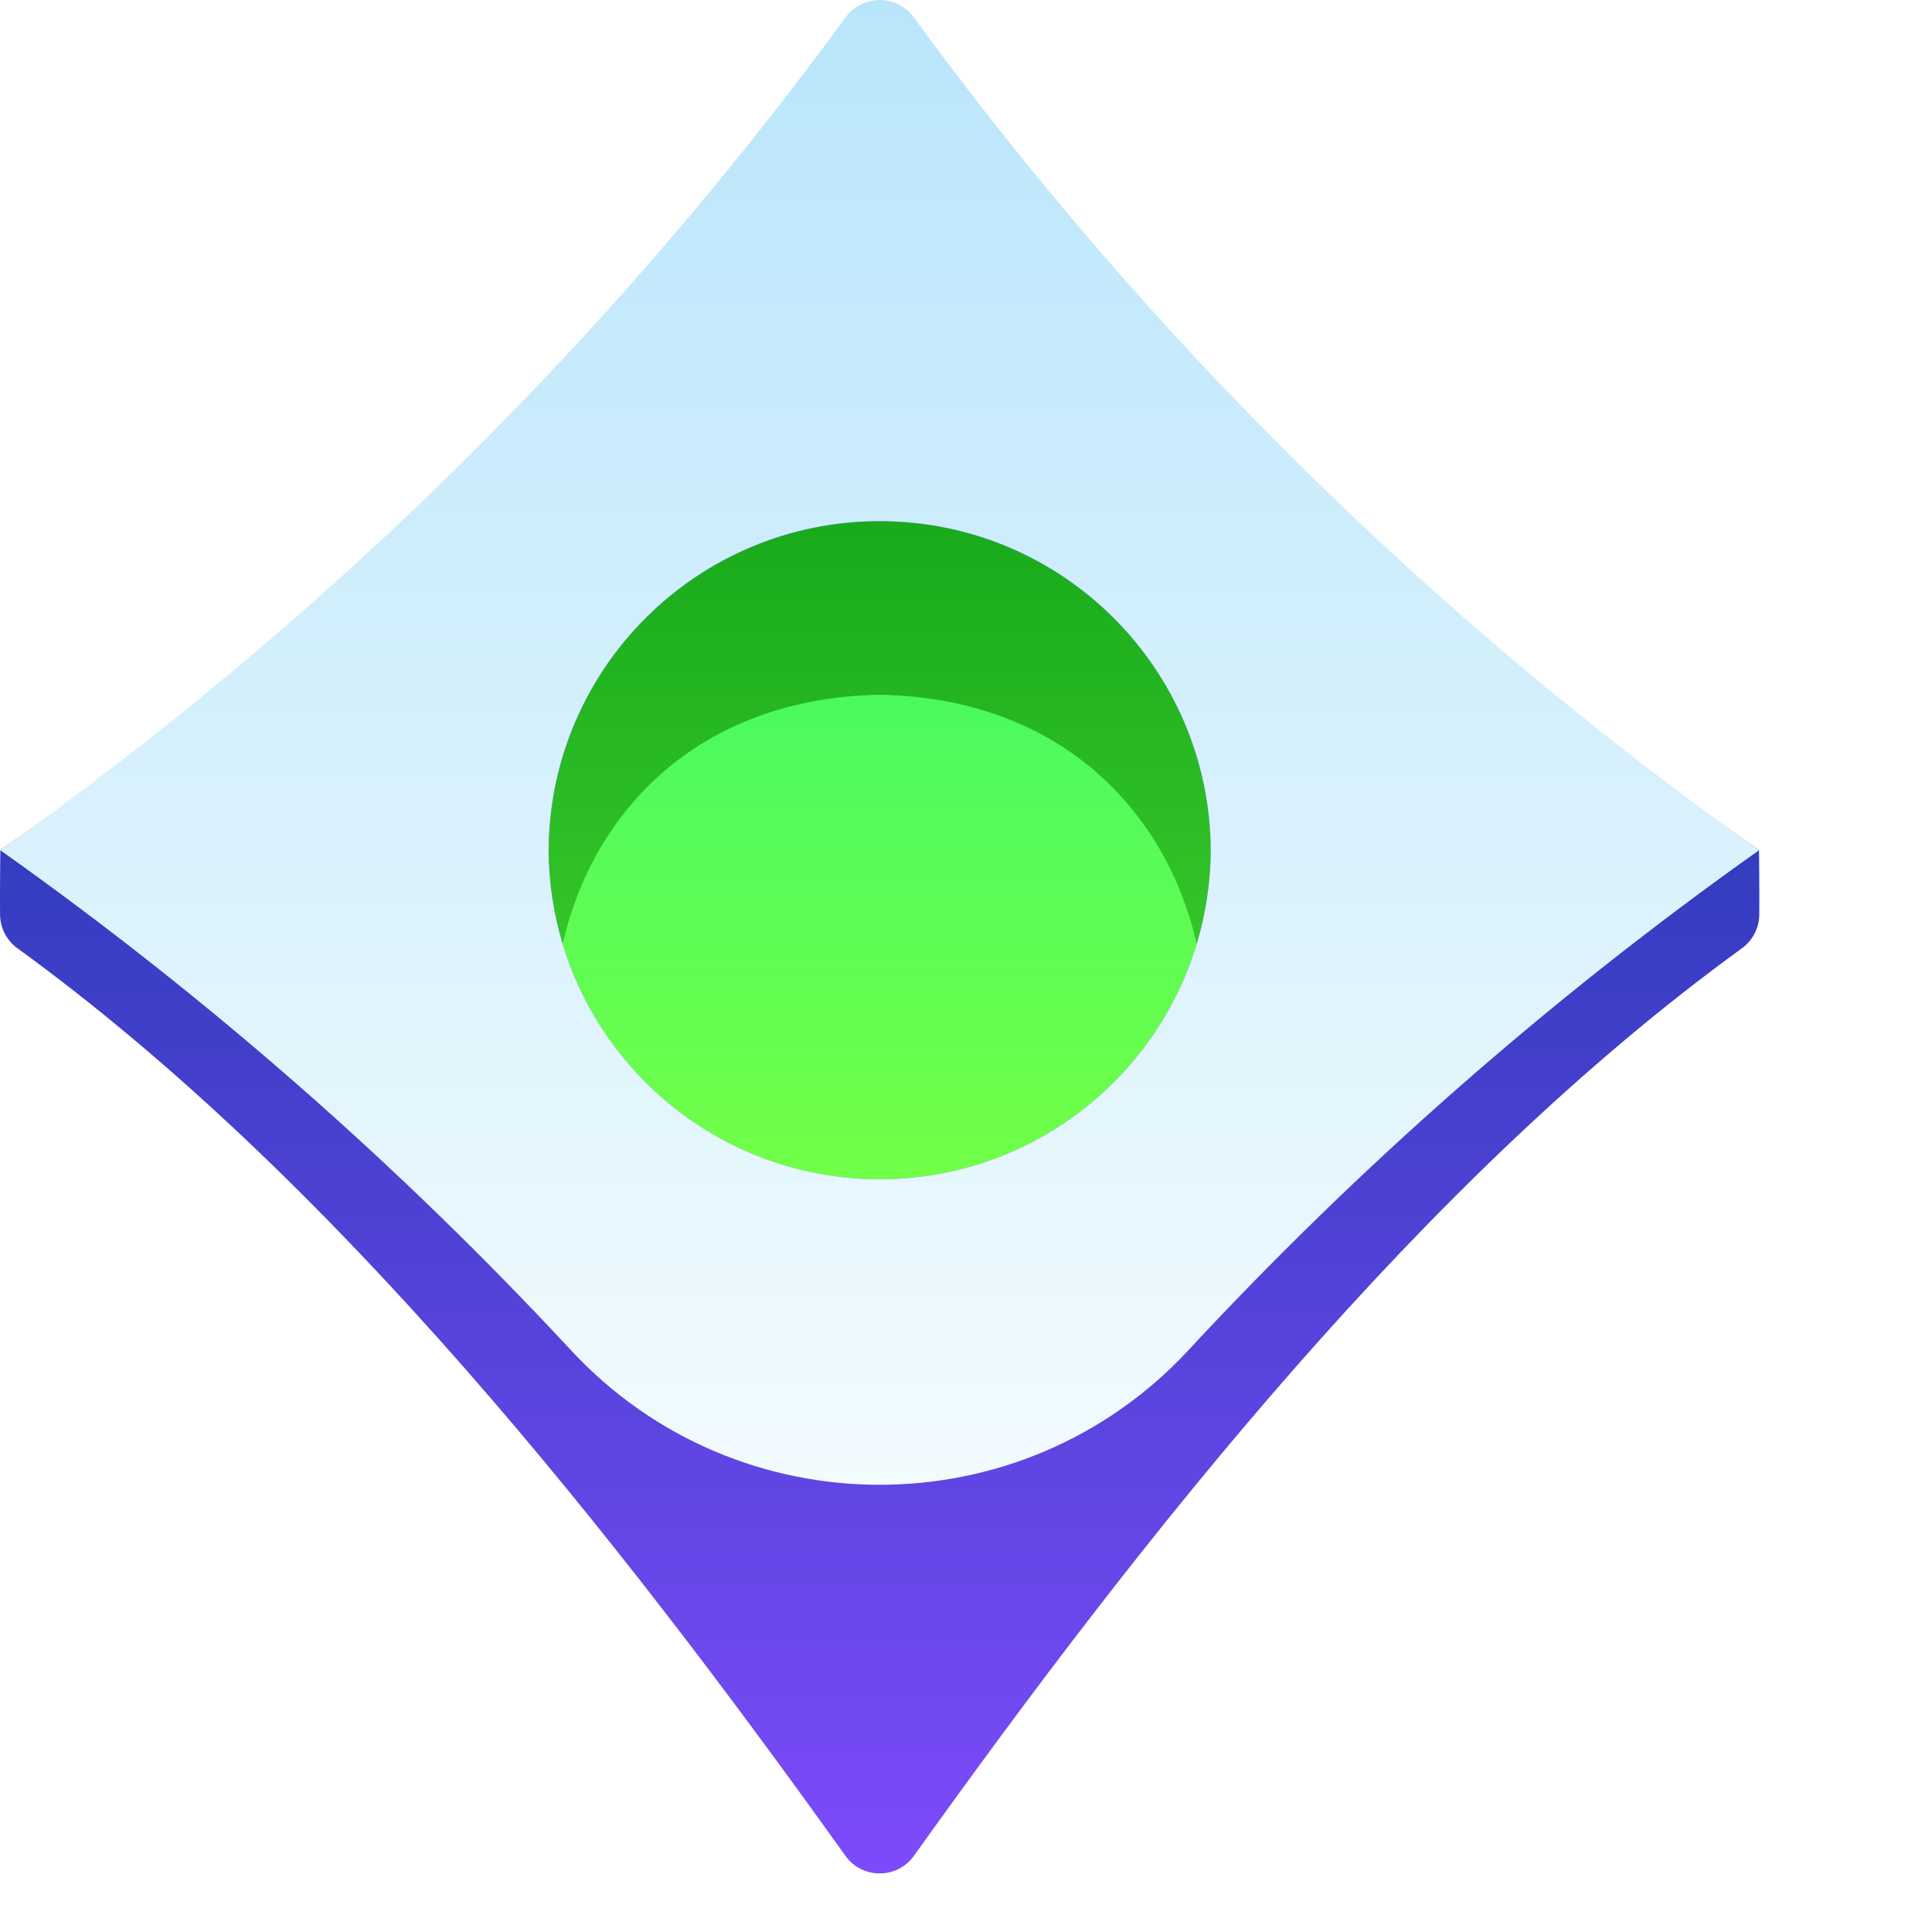
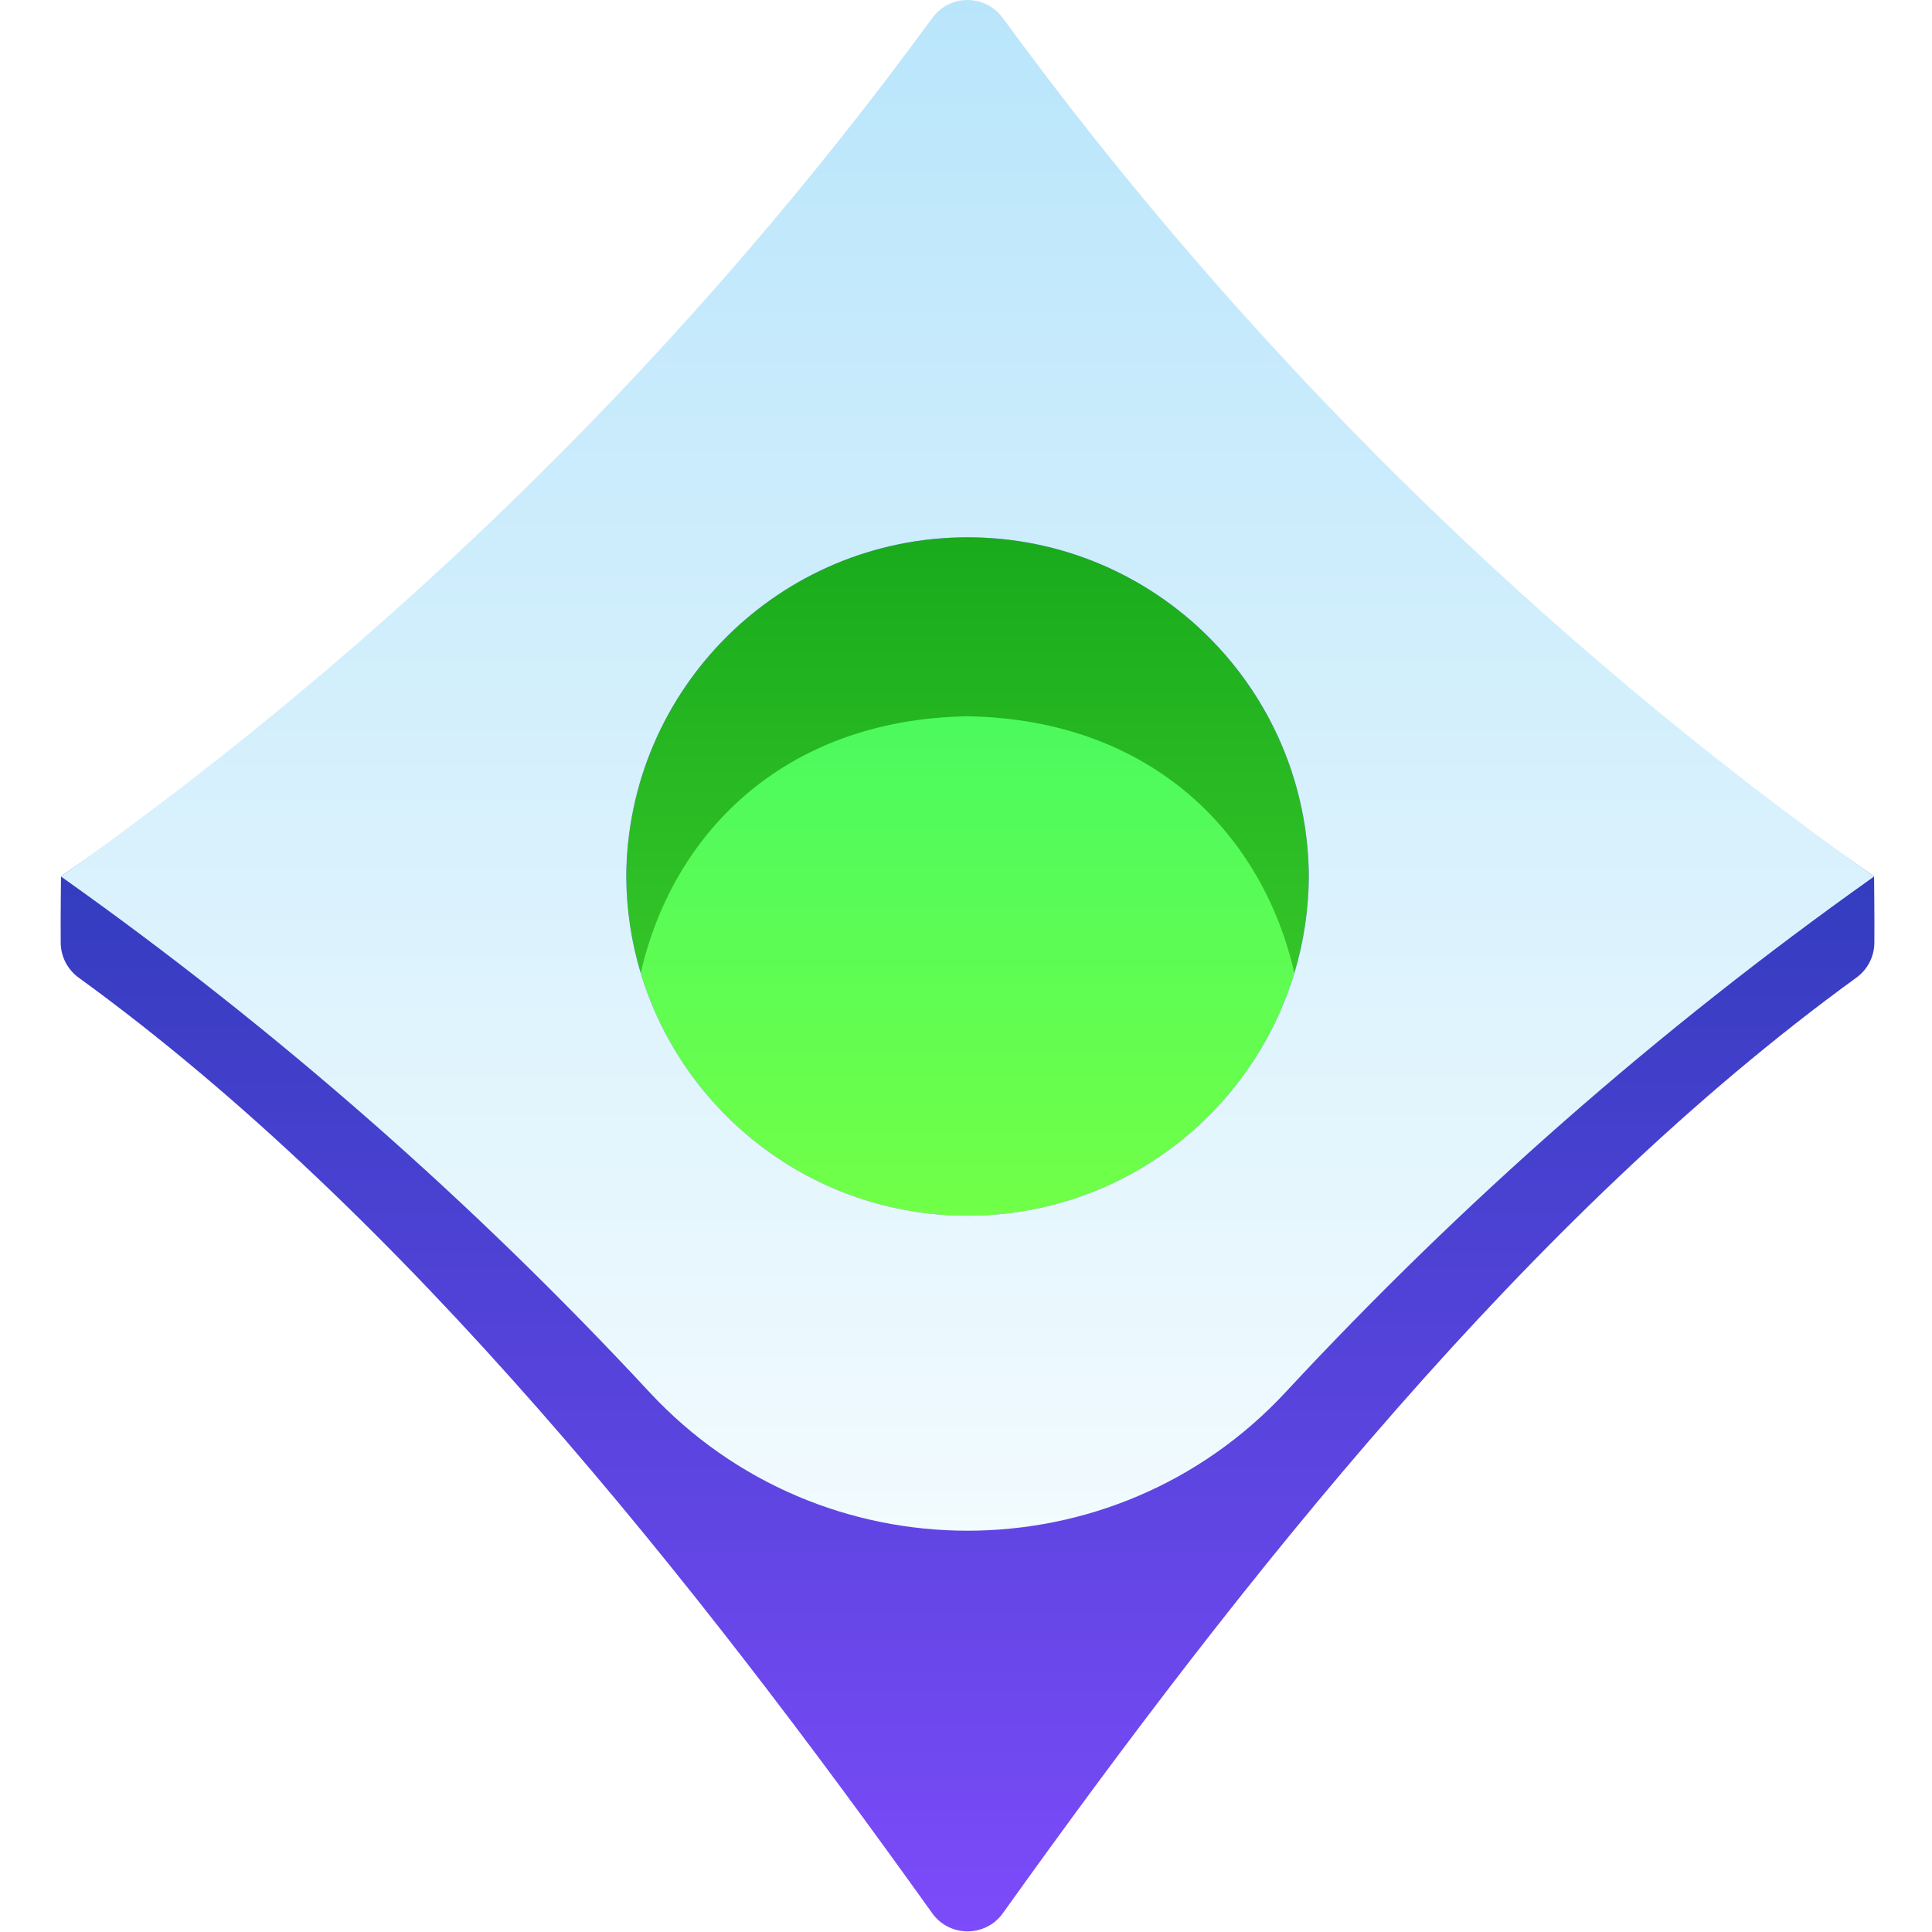
- <svg xmlns="http://www.w3.org/2000/svg" id="Layer_1" data-name="Layer 1" viewBox="0 0 1100 1100">
+ <svg viewBox="0 0 1067 1067">
  <defs>
    <linearGradient id="linear-gradient-background" x1="500.85" y1="81.73" x2="500.85" y2="1066.65" gradientUnits="userSpaceOnUse">
      <stop offset="0" stop-color="#003296" />
      <stop offset="1" stop-color="#7d4bfa" />
    </linearGradient>
    <linearGradient id="linear-gradient-crescent" x1="500.85" y1="81.73" x2="500.85" y2="1066.65" gradientUnits="userSpaceOnUse">
      <stop offset="0" stop-color="#009310" />
      <stop offset="1" stop-color="#71ff46" />
    </linearGradient>
    <linearGradient id="linear-gradient-half-circle" x1="500.85" y1="395.57" x2="500.85" y2="671.4" gradientUnits="userSpaceOnUse">
      <stop offset="0" stop-color="#4BFA5F" />
      <stop offset="1" stop-color="#71ff47" />
    </linearGradient>
    <linearGradient id="linear-gradient-top" x1="500.85" y1="845.37" x2="500.85" y2="0" gradientUnits="userSpaceOnUse">
      <stop offset="0" stop-color="#f2fbfe" />
      <stop offset="1" stop-color="#b9e5fb" />
    </linearGradient>
  </defs>
-   <path style="fill: url(#linear-gradient-background)" d="M1001.51,484.07l-1.39-1.01-.22-.16c-192.58-136.45-362.59-208.19-499.05-401.17C364.39,274.71,194.38,346.45,1.8,482.9l-.22.16-1.39,1.01s-.28,22.27-.16,36.64c.07,7.62,3.75,14.74,9.92,19.22,180.8,131.22,340.07,332.95,471.38,516.68,9.57,13.39,29.47,13.39,39.04,0,131.31-183.73,290.58-385.46,471.38-516.68,6.17-4.48,9.85-11.6,9.92-19.22.12-14.37-.16-36.64-.16-36.64Z" />
-   <path style="fill: url(#linear-gradient-crescent)" d="M681.34,537.44c-23.39,77.51-95.35,133.96-180.49,133.96s-157.09-56.44-180.49-133.94c-5.1-16.92-7.89-34.84-8-53.39.62-103.57,84.77-187.33,188.49-187.33s187.87,83.76,188.49,187.33c-.11,18.55-2.9,36.46-8,53.37Z" />
-   <path style="fill: url(#linear-gradient-half-circle)" d="M681.34,537.44c-23.39,77.51-95.35,133.96-180.49,133.96s-157.09-56.44-180.49-133.94c17.05-75.23,77.22-140.06,180.5-141.89,103.27,1.84,163.42,66.66,180.48,141.87Z" />
-   <path style="fill: url(#linear-gradient-top)" d="M1000.12,483.06l-.22-.16C815.66,352.1,653.53,192.17,520.23,9.85c-9.6-13.13-29.16-13.13-38.76,0C348.17,192.17,186.04,352.1,1.8,482.9l-.22.16-1.39,1.01,1.61,1.17c117.34,83.31,225.71,178.43,323.38,283.62,94.71,102.02,256.63,102.02,351.34,0,97.67-105.19,206.04-200.31,323.38-283.62l1.61-1.17-1.39-1.01ZM681.34,537.44c-23.39,77.51-95.35,133.96-180.49,133.96s-157.09-56.44-180.49-133.94c-5.1-16.92-7.89-34.84-8-53.39.62-103.57,84.77-187.33,188.49-187.33s187.87,83.76,188.49,187.33c-.11,18.55-2.9,36.46-8,53.37Z" />
+   <g transform="translate(33.5, 0)">
+     <path style="fill: url(#linear-gradient-background)" d="M1001.51,484.07l-1.39-1.01-.22-.16c-192.58-136.45-362.59-208.19-499.05-401.17C364.39,274.71,194.38,346.45,1.8,482.9l-.22.16-1.39,1.01s-.28,22.27-.16,36.64c.07,7.62,3.75,14.74,9.92,19.22,180.8,131.22,340.07,332.95,471.38,516.68,9.57,13.39,29.47,13.39,39.04,0,131.31-183.73,290.58-385.46,471.38-516.68,6.17-4.48,9.85-11.6,9.92-19.22.12-14.37-.16-36.64-.16-36.64Z" />
+     <path style="fill: url(#linear-gradient-crescent)" d="M681.34,537.44c-23.39,77.51-95.35,133.96-180.49,133.96s-157.09-56.44-180.49-133.94c-5.1-16.92-7.89-34.84-8-53.39.62-103.57,84.77-187.33,188.49-187.33s187.87,83.76,188.49,187.33c-.11,18.55-2.9,36.46-8,53.37Z" />
+     <path style="fill: url(#linear-gradient-half-circle)" d="M681.34,537.44c-23.39,77.51-95.35,133.96-180.49,133.96s-157.09-56.44-180.49-133.94c17.05-75.23,77.22-140.06,180.5-141.89,103.27,1.84,163.42,66.66,180.48,141.87Z" />
+     <path style="fill: url(#linear-gradient-top)" d="M1000.12,483.06l-.22-.16C815.66,352.1,653.53,192.17,520.23,9.85c-9.6-13.13-29.16-13.13-38.76,0C348.17,192.17,186.04,352.1,1.8,482.9l-.22.16-1.39,1.01,1.61,1.17c117.34,83.31,225.71,178.43,323.38,283.62,94.71,102.02,256.63,102.02,351.34,0,97.67-105.19,206.04-200.31,323.38-283.62l1.61-1.17-1.39-1.01ZM681.34,537.44c-23.39,77.51-95.35,133.96-180.49,133.96s-157.09-56.44-180.49-133.94c-5.1-16.92-7.89-34.84-8-53.39.62-103.57,84.77-187.33,188.49-187.33s187.87,83.76,188.49,187.33c-.11,18.55-2.9,36.46-8,53.37Z" />
+   </g>
</svg>
